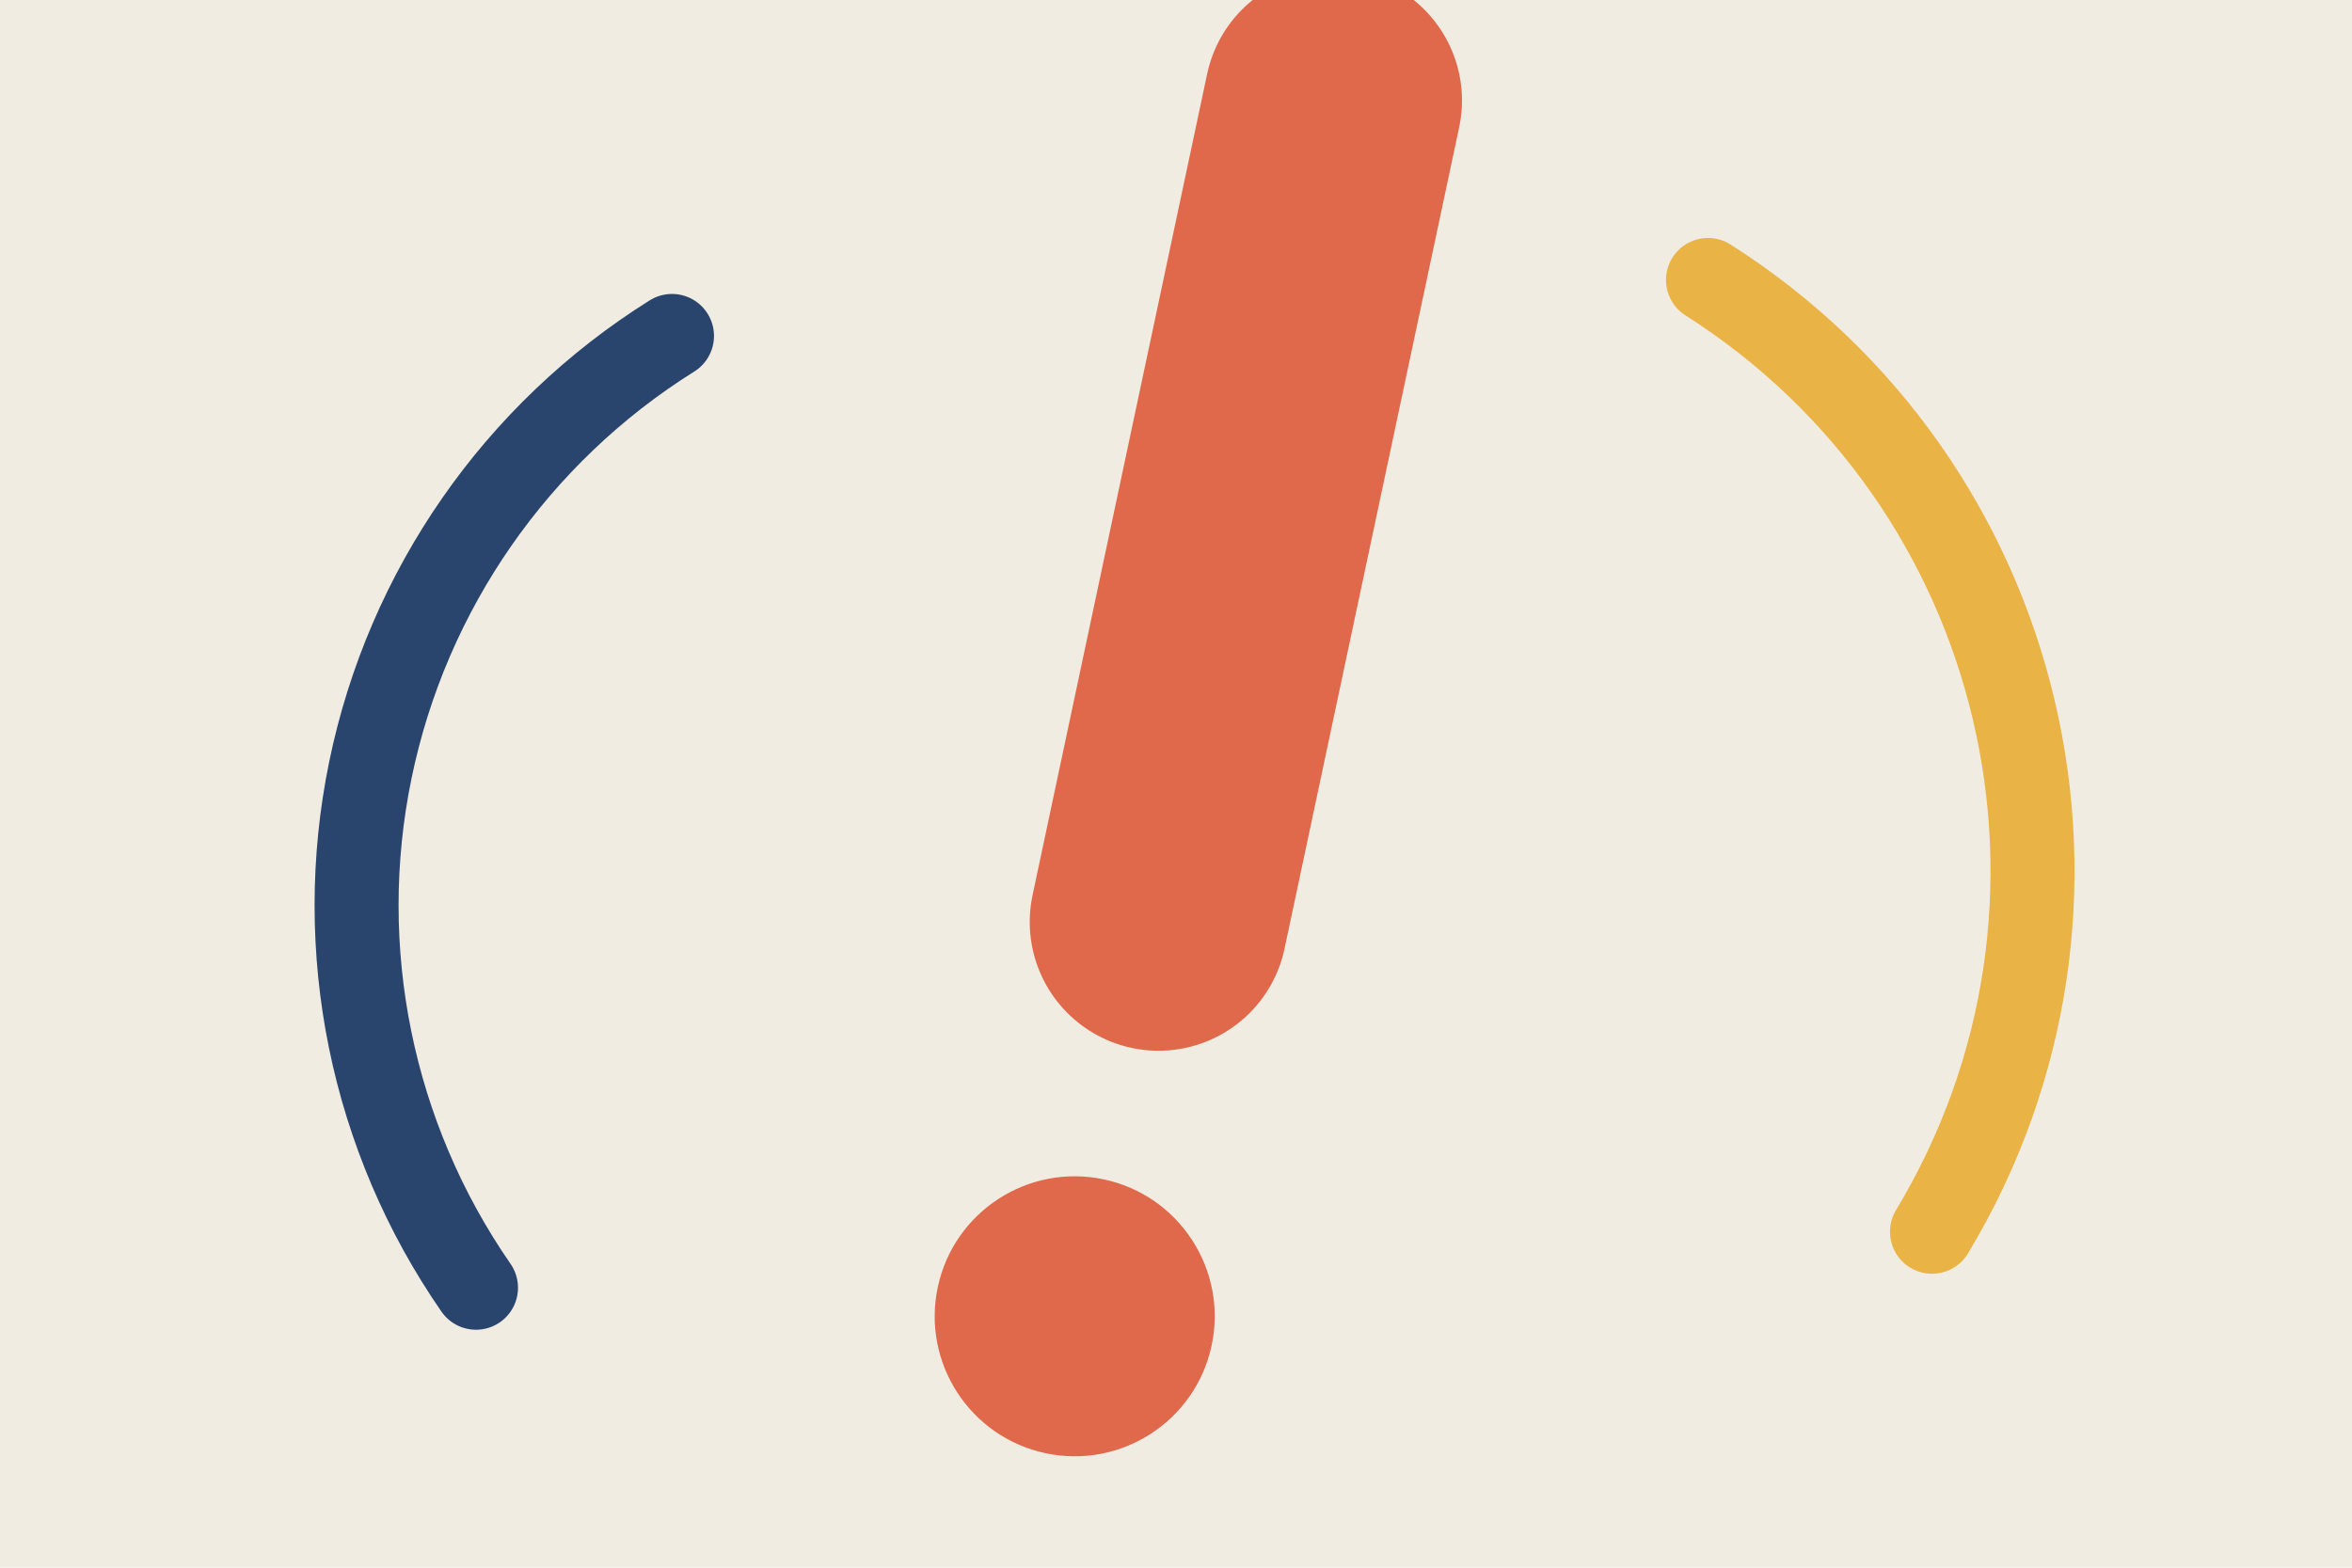
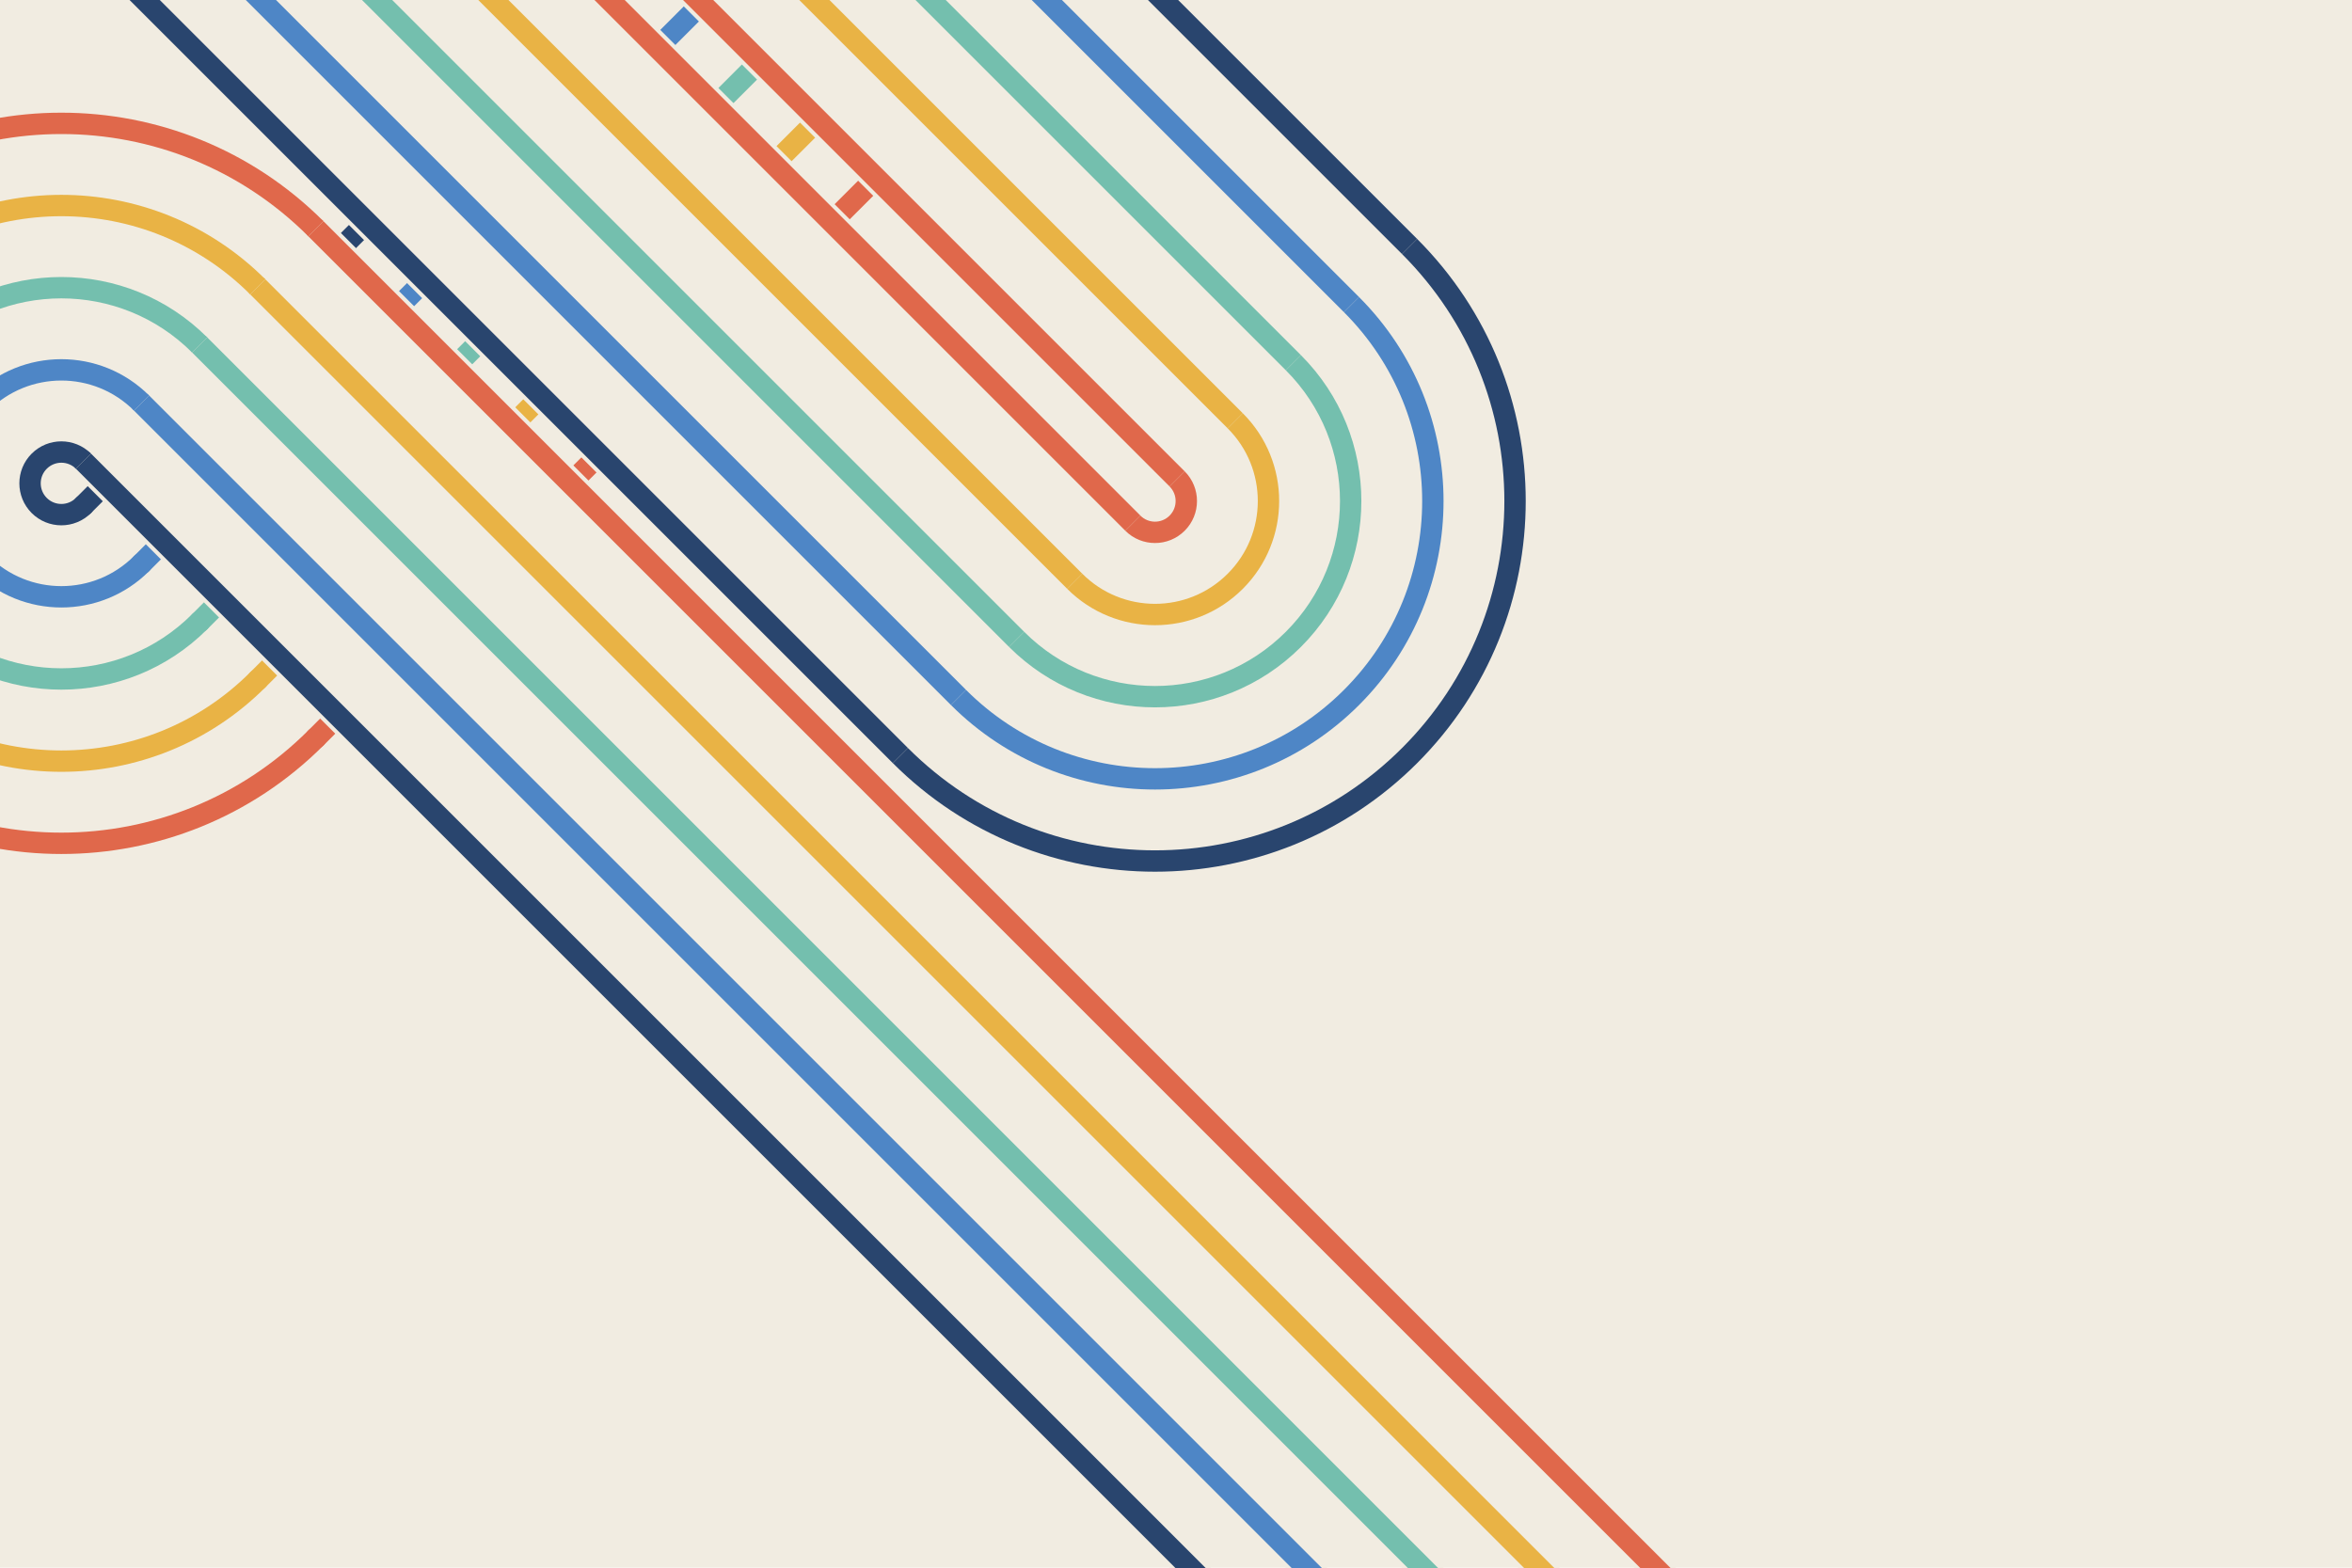
<svg xmlns="http://www.w3.org/2000/svg" viewBox="0 0 840 560" fill="none">
  <rect width="840" height="560" fill="#f1ece1" />
-   <g transform="rotate(12 420 300)">
-     <path d="M420 30 V330" stroke="#e0684b" stroke-width="92" stroke-linecap="round" fill="none" />
-     <circle cx="420" cy="474" r="50" fill="#e0684b" />
+   <g transform="scale(0.9333)">
+     <g transform="translate(450 300)">
+       <g transform="scale(1.28)">
+         <g transform="rotate(45)">
+           <g transform="translate(-450 -300)">
+             <g transform="matrix(0.936 0 0 0.936 -16.70 -84.83)">
+               <path fill="none" stroke="#29456e" stroke-width="6.825" stroke-linecap="round" stroke-linejoin="round" d="M 189 227 A 10 10 0 1 0 179 237 H 430 A 115 115 0 0 1 430 467 H -10" />
+               <path fill="none" stroke="#29456e" stroke-width="6.825" stroke-linecap="round" d="M 189 227 V 237" />
+               <path fill="none" stroke="#4e86c6" stroke-width="6.825" stroke-linecap="round" stroke-linejoin="round" d="M 215.25 227 A 36.25 36.25 0 1 0 179 263.25 H 430 A 88.75 88.75 0 0 1 430 440.75 H -10" />
+               <path fill="none" stroke="#4e86c6" stroke-width="6.825" stroke-linecap="round" d="M 215.25 227 V 237" />
+               <path fill="none" stroke="#74bfae" stroke-width="6.825" stroke-linecap="round" stroke-linejoin="round" d="M 241.5 227 A 62.5 62.5 0 1 0 179 289.5 H 430 A 62.5 62.5 0 0 1 430 414.5 H -10" />
+               <path fill="none" stroke="#74bfae" stroke-width="6.825" stroke-linecap="round" d="M 241.5 227 V 237" />
+               <path fill="none" stroke="#e9b345" stroke-width="6.825" stroke-linecap="round" stroke-linejoin="round" d="M 267.75 227 A 88.75 88.75 0 1 0 179 315.75 H 430 A 36.25 36.25 0 0 1 430 388.25 H -10" />
+               <path fill="none" stroke="#e9b345" stroke-width="6.825" stroke-linecap="round" d="M 267.75 227 V 237" />
+               <path fill="none" stroke="#e0684b" stroke-width="6.825" stroke-linecap="round" stroke-linejoin="round" d="M 294 227 A 115 115 0 1 0 179 342 H 430 A 10 10 0 0 1 430 362 H -10" />
+               <path fill="none" stroke="#e0684b" stroke-width="6.825" stroke-linecap="round" d="M 294 227 V 237" />
+               <path fill="none" stroke="#29456e" stroke-width="6.825" stroke-linecap="round" d="M 189 343 V 361" />
+               <path fill="none" stroke="#4e86c6" stroke-width="6.825" stroke-linecap="round" d="M 215.25 343 V 361" />
+               <path fill="none" stroke="#74bfae" stroke-width="6.825" stroke-linecap="round" d="M 241.5 343 V 361" />
+               <path fill="none" stroke="#e9b345" stroke-width="6.825" stroke-linecap="round" d="M 267.75 343 V 361" />
+               <path fill="none" stroke="#e0684b" stroke-width="6.825" stroke-linecap="round" d="M 294 343 V 361" />
+               <path fill="none" stroke="#29456e" stroke-width="6.825" stroke-linecap="round" d="M 189 468 V 479" />
+               <path fill="none" stroke="#4e86c6" stroke-width="6.825" stroke-linecap="round" d="M 215.25 468 V 479" />
+               <path fill="none" stroke="#74bfae" stroke-width="6.825" stroke-linecap="round" d="M 241.5 468 V 479" />
+               <path fill="none" stroke="#e9b345" stroke-width="6.825" stroke-linecap="round" d="M 267.75 468 V 479" />
+               <path fill="none" stroke="#e0684b" stroke-width="6.825" stroke-linecap="round" d="M 294 468 V 479" />
+               <path fill="none" stroke="#29456e" stroke-width="6.825" stroke-linecap="round" stroke-linejoin="round" d="M 179 585 H 1025" />
+               <path fill="none" stroke="#29456e" stroke-width="6.825" stroke-linecap="round" stroke-linejoin="round" d="M 179 585 A 10 10 0 1 0 189 595" />
+               <path fill="none" stroke="#29456e" stroke-width="6.825" stroke-linecap="round" d="M 189 595 V 585" />
+               <path fill="none" stroke="#4e86c6" stroke-width="6.825" stroke-linecap="round" stroke-linejoin="round" d="M 179 558.75 H 1025" />
+               <path fill="none" stroke="#4e86c6" stroke-width="6.825" stroke-linecap="round" stroke-linejoin="round" d="M 179 558.75 A 36.25 36.25 0 1 0 215.25 595" />
+               <path fill="none" stroke="#4e86c6" stroke-width="6.825" stroke-linecap="round" d="M 215.25 595 V 585" />
+               <path fill="none" stroke="#74bfae" stroke-width="6.825" stroke-linecap="round" stroke-linejoin="round" d="M 179 532.5 H 1025" />
+               <path fill="none" stroke="#74bfae" stroke-width="6.825" stroke-linecap="round" stroke-linejoin="round" d="M 179 532.5 A 62.5 62.5 0 1 0 241.5 595" />
+               <path fill="none" stroke="#74bfae" stroke-width="6.825" stroke-linecap="round" d="M 241.5 595 V 585" />
+               <path fill="none" stroke="#e9b345" stroke-width="6.825" stroke-linecap="round" stroke-linejoin="round" d="M 179 506.25 H 1025" />
+               <path fill="none" stroke="#e9b345" stroke-width="6.825" stroke-linecap="round" stroke-linejoin="round" d="M 179 506.25 A 88.75 88.75 0 1 0 267.75 595" />
+               <path fill="none" stroke="#e9b345" stroke-width="6.825" stroke-linecap="round" d="M 267.75 595 V 585" />
+               <path fill="none" stroke="#e0684b" stroke-width="6.825" stroke-linecap="round" stroke-linejoin="round" d="M 179 480 H 1025" />
+               <path fill="none" stroke="#e0684b" stroke-width="6.825" stroke-linecap="round" stroke-linejoin="round" d="M 179 480 A 115 115 0 1 0 294 595" />
+               <path fill="none" stroke="#e0684b" stroke-width="6.825" stroke-linecap="round" d="M 294 595 V 585" />
+               <g id="horizontal-overpasses">
+                 <g id="horizontal-knockouts">
+                   <path d="M 179 237 H 430" fill="none" stroke="#f1ece1" stroke-width="9.375" stroke-linecap="butt" />
+                   <path d="M -10 467 H 430" fill="none" stroke="#f1ece1" stroke-width="9.375" stroke-linecap="butt" />
+                   <path d="M 179 263.25 H 430" fill="none" stroke="#f1ece1" stroke-width="9.375" stroke-linecap="butt" />
+                   <path d="M -10 440.75 H 430" fill="none" stroke="#f1ece1" stroke-width="9.375" stroke-linecap="butt" />
+                   <path d="M 179 289.5 H 430" fill="none" stroke="#f1ece1" stroke-width="9.375" stroke-linecap="butt" />
+                   <path d="M -10 414.5 H 430" fill="none" stroke="#f1ece1" stroke-width="9.375" stroke-linecap="butt" />
+                   <path d="M 179 315.75 H 430" fill="none" stroke="#f1ece1" stroke-width="9.375" stroke-linecap="butt" />
+                   <path d="M -10 388.25 H 430" fill="none" stroke="#f1ece1" stroke-width="9.375" stroke-linecap="butt" />
+                   <path d="M 179 342 H 430" fill="none" stroke="#f1ece1" stroke-width="9.375" stroke-linecap="butt" />
+                   <path d="M -10 362 H 430" fill="none" stroke="#f1ece1" stroke-width="9.375" stroke-linecap="butt" />
+                   <path d="M 179 585 H 1025" fill="none" stroke="#f1ece1" stroke-width="9.375" stroke-linecap="butt" />
+                   <path d="M 179 558.75 H 1025" fill="none" stroke="#f1ece1" stroke-width="9.375" stroke-linecap="butt" />
+                   <path d="M 179 532.5 H 1025" fill="none" stroke="#f1ece1" stroke-width="9.375" stroke-linecap="butt" />
+                   <path d="M 179 506.25 H 1025" fill="none" stroke="#f1ece1" stroke-width="9.375" stroke-linecap="butt" />
+                   <path d="M 179 480 H 1025" fill="none" stroke="#f1ece1" stroke-width="9.375" stroke-linecap="butt" />
+                 </g>
+                 <g id="horizontal-colour-overlays">
+                   <path d="M 179 237 H 430" fill="none" stroke="#29456e" stroke-width="6.825" stroke-linecap="butt" />
+                   <path d="M -10 467 H 430" fill="none" stroke="#29456e" stroke-width="6.825" stroke-linecap="butt" />
+                   <path d="M 179 263.25 H 430" fill="none" stroke="#4e86c6" stroke-width="6.825" stroke-linecap="butt" />
+                   <path d="M -10 440.75 H 430" fill="none" stroke="#4e86c6" stroke-width="6.825" stroke-linecap="butt" />
+                   <path d="M 179 289.5 H 430" fill="none" stroke="#74bfae" stroke-width="6.825" stroke-linecap="butt" />
+                   <path d="M -10 414.5 H 430" fill="none" stroke="#74bfae" stroke-width="6.825" stroke-linecap="butt" />
+                   <path d="M 179 315.75 H 430" fill="none" stroke="#e9b345" stroke-width="6.825" stroke-linecap="butt" />
+                   <path d="M -10 388.25 H 430" fill="none" stroke="#e9b345" stroke-width="6.825" stroke-linecap="butt" />
+                   <path d="M 179 342 H 430" fill="none" stroke="#e0684b" stroke-width="6.825" stroke-linecap="butt" />
+                   <path d="M -10 362 H 430" fill="none" stroke="#e0684b" stroke-width="6.825" stroke-linecap="butt" />
+                   <path d="M 179 585 H 1025" fill="none" stroke="#29456e" stroke-width="6.825" stroke-linecap="butt" />
+                   <path d="M 179 558.75 H 1025" fill="none" stroke="#4e86c6" stroke-width="6.825" stroke-linecap="butt" />
+                   <path d="M 179 532.5 H 1025" fill="none" stroke="#74bfae" stroke-width="6.825" stroke-linecap="butt" />
+                   <path d="M 179 506.25 H 1025" fill="none" stroke="#e9b345" stroke-width="6.825" stroke-linecap="butt" />
+                   <path d="M 179 480 H 1025" fill="none" stroke="#e0684b" stroke-width="6.825" stroke-linecap="butt" />
+                 </g>
+               </g>
+             </g>
+           </g>
+         </g>
+       </g>
+     </g>
  </g>
-   <path d="M240 120 A240 240 0 0 0 170 460" stroke="#29456e" stroke-width="30" stroke-linecap="round" fill="none" />
-   <path d="M610 100 A250 250 0 0 1 690 440" stroke="#e9b345" stroke-width="30" stroke-linecap="round" fill="none" />
</svg>
